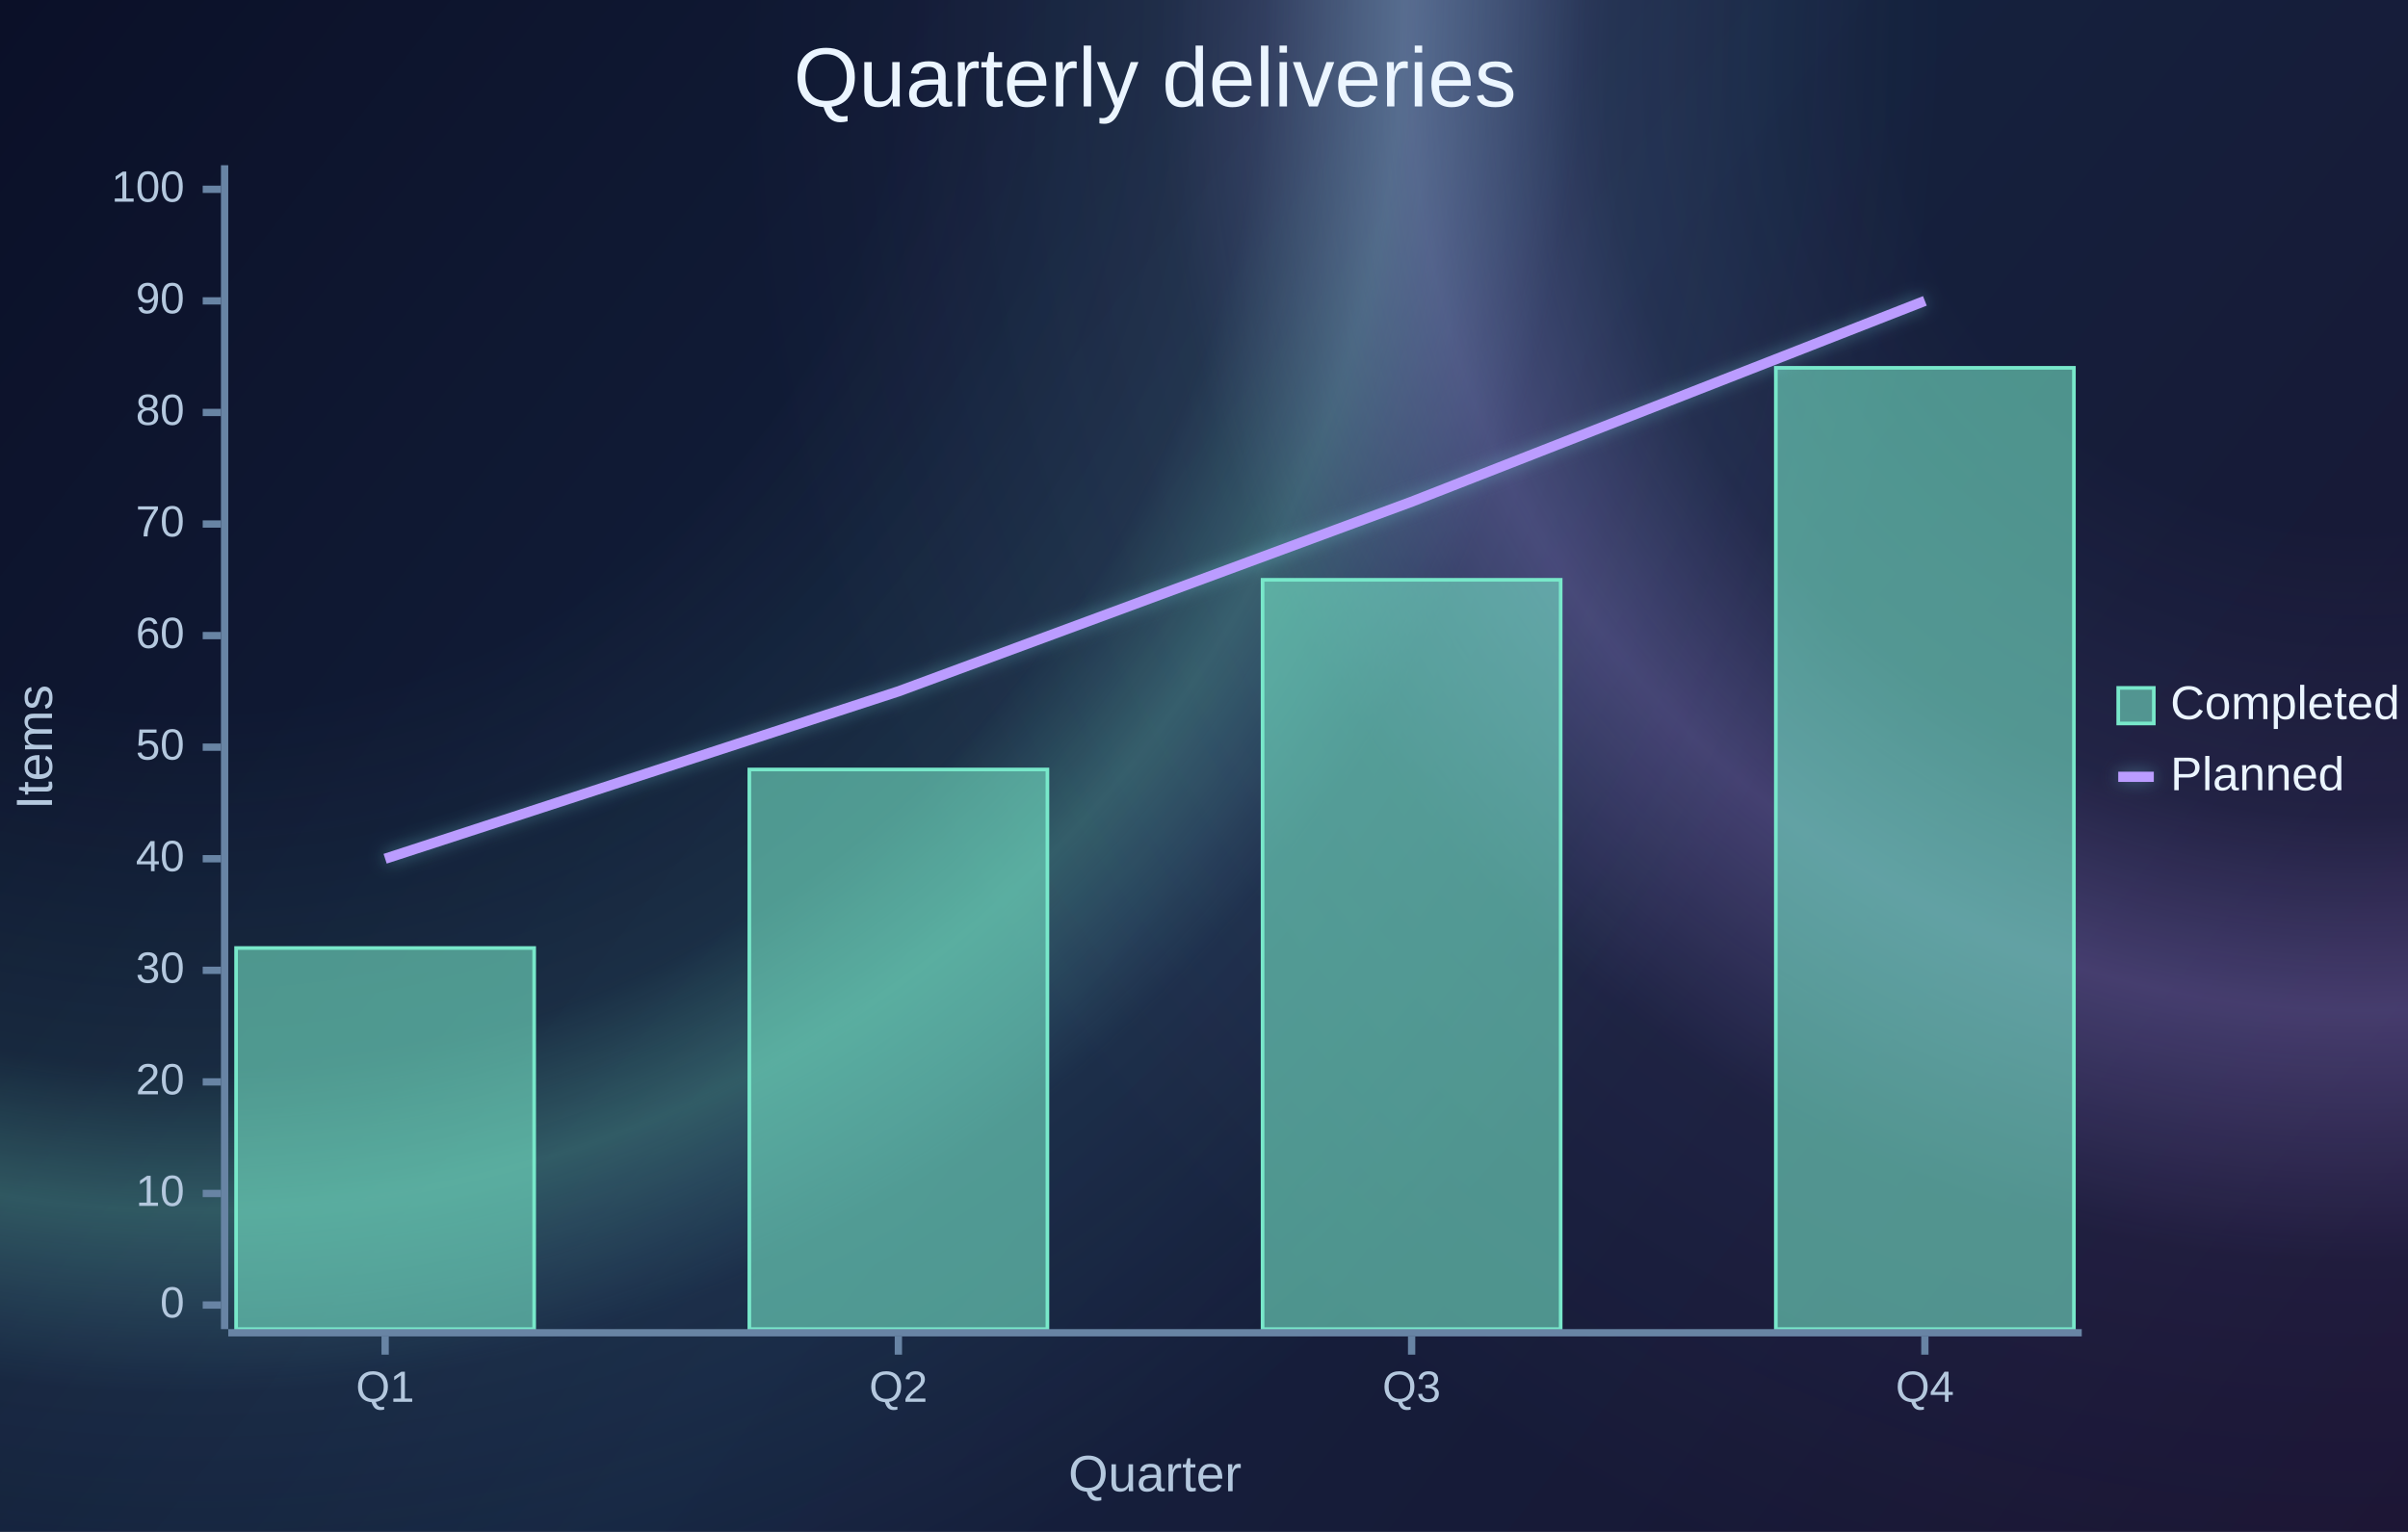
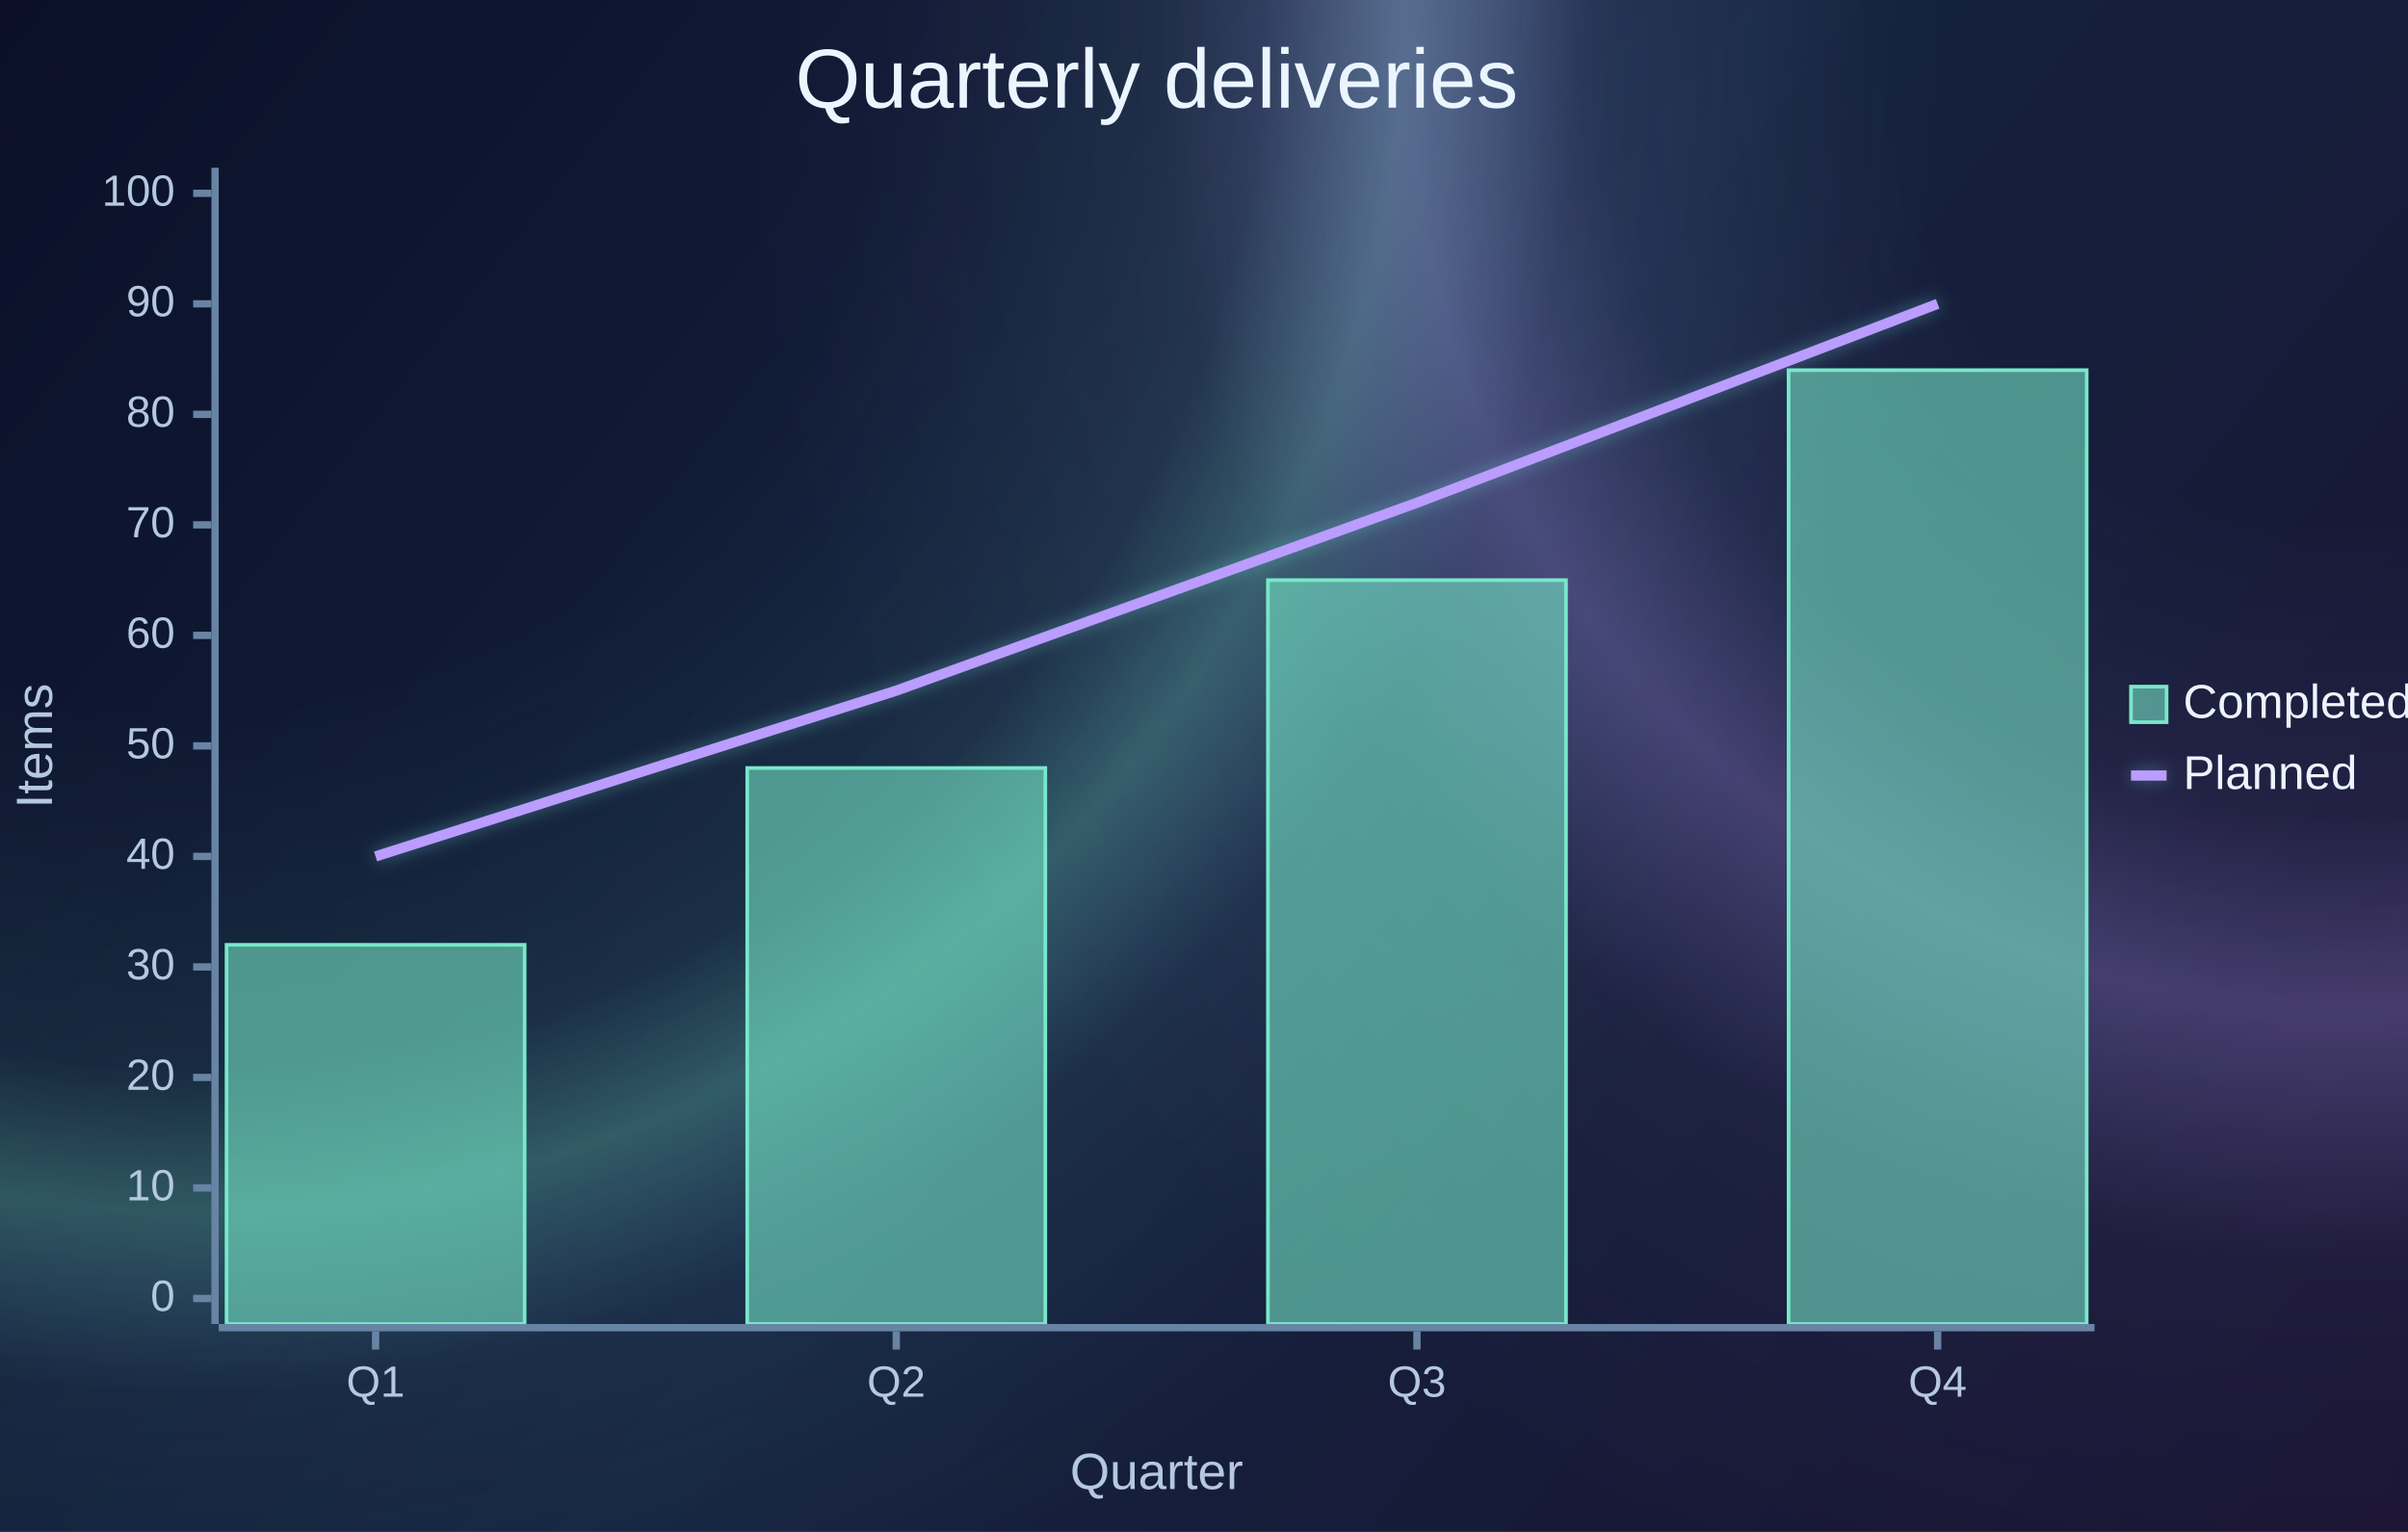
- <svg xmlns="http://www.w3.org/2000/svg" id="theme-aurora-xychart" width="100%" viewBox="0 0 660 420" style="max-width: 660px;" role="graphics-document document" aria-roledescription="xychart">
+ <svg xmlns="http://www.w3.org/2000/svg" id="xychart" width="100%" viewBox="0 0 660 420" style="max-width: 660px;" role="graphics-document document" aria-roledescription="xychart">
  <defs>
-     <linearGradient id="theme-aurora-xychart-merman-theme-canvas-base-gradient" gradientUnits="userSpaceOnUse" x1="23.202" y1="-29.697" x2="636.798" y2="449.697">
+     <linearGradient id="xychart-merman-theme-canvas-base-gradient" gradientUnits="userSpaceOnUse" x1="23.202" y1="-29.697" x2="636.798" y2="449.697">
      <stop offset="0%" stop-color="#0B1028" />
      <stop offset="50%" stop-color="#14223E" />
      <stop offset="100%" stop-color="#191331" />
    </linearGradient>
  </defs>
-   <rect class="merman-theme-canvas-base" data-merman-theme-canvas="base" aria-hidden="true" pointer-events="none" x="0" y="0" width="660" height="420" fill="url(#theme-aurora-xychart-merman-theme-canvas-base-gradient)" />
+   <rect class="merman-theme-canvas-base" data-merman-theme-canvas="base" aria-hidden="true" pointer-events="none" x="0" y="0" width="660" height="420" fill="url(#xychart-merman-theme-canvas-base-gradient)" />
  <defs>
-     <radialGradient id="theme-aurora-xychart-merman-theme-canvas-layer-0-gradient" gradientUnits="userSpaceOnUse" cx="52.8" cy="0" r="553.173">
+     <radialGradient id="xychart-merman-theme-canvas-layer-0-gradient" gradientUnits="userSpaceOnUse" cx="52.8" cy="0" r="553.173">
      <stop offset="0%" stop-color="rgba(120, 232, 202, 0)" />
      <stop offset="35%" stop-color="rgba(120, 232, 202, 0)" />
      <stop offset="53%" stop-color="rgba(120, 232, 202, 0.08)" />
      <stop offset="60%" stop-color="rgba(120, 232, 202, 0.3)" />
      <stop offset="69%" stop-color="rgba(130, 220, 236, 0.07)" />
      <stop offset="87%" stop-color="rgba(130, 220, 236, 0)" />
      <stop offset="100%" stop-color="rgba(130, 220, 236, 0)" />
    </radialGradient>
  </defs>
  <g class="merman-theme-canvas-layer" data-merman-theme-canvas-layer="0" aria-hidden="true" pointer-events="none">
-     <rect x="0" y="0" width="660" height="420" fill="url(#theme-aurora-xychart-merman-theme-canvas-layer-0-gradient)" />
+     <rect x="0" y="0" width="660" height="420" fill="url(#xychart-merman-theme-canvas-layer-0-gradient)" />
  </g>
  <defs>
-     <radialGradient id="theme-aurora-xychart-merman-theme-canvas-layer-1-gradient" gradientUnits="userSpaceOnUse" cx="646.8" cy="16.8" r="531.046">
+     <radialGradient id="xychart-merman-theme-canvas-layer-1-gradient" gradientUnits="userSpaceOnUse" cx="646.8" cy="16.8" r="531.046">
      <stop offset="0%" stop-color="rgba(187, 156, 255, 0)" />
      <stop offset="24%" stop-color="rgba(187, 156, 255, 0)" />
      <stop offset="39%" stop-color="rgba(187, 156, 255, 0.07)" />
      <stop offset="49%" stop-color="rgba(187, 156, 255, 0.28)" />
      <stop offset="62%" stop-color="rgba(187, 156, 255, 0.05)" />
      <stop offset="84%" stop-color="rgba(187, 156, 255, 0)" />
      <stop offset="100%" stop-color="rgba(187, 156, 255, 0)" />
    </radialGradient>
  </defs>
  <g class="merman-theme-canvas-layer" data-merman-theme-canvas-layer="1" aria-hidden="true" pointer-events="none">
-     <rect x="0" y="0" width="660" height="420" fill="url(#theme-aurora-xychart-merman-theme-canvas-layer-1-gradient)" />
+     <rect x="0" y="0" width="660" height="420" fill="url(#xychart-merman-theme-canvas-layer-1-gradient)" />
  </g>
-   <style>#theme-aurora-xychart{font-family:"Avenir Next Condensed", "Arial Narrow", "Helvetica Neue", Arial, "Noto Sans CJK SC", sans-serif;font-size:16px;fill:#333;}@keyframes edge-animation-frame{from{stroke-dashoffset:0;}}@keyframes dash{to{stroke-dashoffset:0;}}#theme-aurora-xychart .edge-animation-slow{stroke-dasharray:9,5!important;stroke-dashoffset:900;animation:dash 50s linear infinite;stroke-linecap:round;}#theme-aurora-xychart .edge-animation-fast{stroke-dasharray:9,5!important;stroke-dashoffset:900;animation:dash 20s linear infinite;stroke-linecap:round;}#theme-aurora-xychart .error-icon{fill:#552222;}#theme-aurora-xychart .error-text{fill:#552222;stroke:#552222;}#theme-aurora-xychart .edge-thickness-normal{stroke-width:1px;}#theme-aurora-xychart .edge-thickness-thick{stroke-width:3.5px;}#theme-aurora-xychart .edge-pattern-solid{stroke-dasharray:0;}#theme-aurora-xychart .edge-thickness-invisible{stroke-width:0;fill:none;}#theme-aurora-xychart .edge-pattern-dashed{stroke-dasharray:3;}#theme-aurora-xychart .edge-pattern-dotted{stroke-dasharray:2;}#theme-aurora-xychart .marker{fill:#333333;stroke:#333333;}#theme-aurora-xychart .marker.cross{stroke:#333333;}#theme-aurora-xychart svg{font-family:"Avenir Next Condensed", "Arial Narrow", "Helvetica Neue", Arial, "Noto Sans CJK SC", sans-serif;font-size:16px;}#theme-aurora-xychart p{margin:0;}#theme-aurora-xychart .node .neo-node{stroke:#9370DB;}#theme-aurora-xychart [data-look="neo"].node rect,#theme-aurora-xychart [data-look="neo"].cluster rect,#theme-aurora-xychart [data-look="neo"].node polygon{stroke:#9370DB;filter:drop-shadow(1px 2px 2px rgba(185, 185, 185, 1));}#theme-aurora-xychart [data-look="neo"].swimlane.cluster rect{filter:none;}#theme-aurora-xychart [data-look="neo"].node path{stroke:#9370DB;stroke-width:1px;}#theme-aurora-xychart [data-look="neo"].node .outer-path{filter:drop-shadow(1px 2px 2px rgba(185, 185, 185, 1));}#theme-aurora-xychart [data-look="neo"].node .neo-line path{stroke:#9370DB;filter:none;}#theme-aurora-xychart [data-look="neo"].node circle{stroke:#9370DB;filter:drop-shadow(1px 2px 2px rgba(185, 185, 185, 1));}#theme-aurora-xychart [data-look="neo"].node circle .state-start{fill:#000000;}#theme-aurora-xychart [data-look="neo"].icon-shape .icon{fill:#9370DB;filter:drop-shadow(1px 2px 2px rgba(185, 185, 185, 1));}#theme-aurora-xychart [data-look="neo"].icon-shape .icon-neo path{stroke:#9370DB;filter:drop-shadow(1px 2px 2px rgba(185, 185, 185, 1));}#theme-aurora-xychart :root{--mermaid-font-family:"Avenir Next Condensed", "Arial Narrow", "Helvetica Neue", Arial, "Noto Sans CJK SC", sans-serif;}</style>
+   <style>#xychart{font-family:"Avenir Next Condensed", "Arial Narrow", "Helvetica Neue", Arial, "Noto Sans CJK SC", sans-serif;font-size:16px;fill:#333;}@keyframes edge-animation-frame{from{stroke-dashoffset:0;}}@keyframes dash{to{stroke-dashoffset:0;}}#xychart .edge-animation-slow{stroke-dasharray:9,5!important;stroke-dashoffset:900;animation:dash 50s linear infinite;stroke-linecap:round;}#xychart .edge-animation-fast{stroke-dasharray:9,5!important;stroke-dashoffset:900;animation:dash 20s linear infinite;stroke-linecap:round;}#xychart .error-icon{fill:#552222;}#xychart .error-text{fill:#552222;stroke:#552222;}#xychart .edge-thickness-normal{stroke-width:1px;}#xychart .edge-thickness-thick{stroke-width:3.5px;}#xychart .edge-pattern-solid{stroke-dasharray:0;}#xychart .edge-thickness-invisible{stroke-width:0;fill:none;}#xychart .edge-pattern-dashed{stroke-dasharray:3;}#xychart .edge-pattern-dotted{stroke-dasharray:2;}#xychart .marker{fill:#333333;stroke:#333333;}#xychart .marker.cross{stroke:#333333;}#xychart svg{font-family:"Avenir Next Condensed", "Arial Narrow", "Helvetica Neue", Arial, "Noto Sans CJK SC", sans-serif;font-size:16px;}#xychart p{margin:0;}#xychart .node .neo-node{stroke:#9370DB;}#xychart [data-look="neo"].node rect,#xychart [data-look="neo"].cluster rect,#xychart [data-look="neo"].node polygon{stroke:#9370DB;filter:drop-shadow(1px 2px 2px rgba(185, 185, 185, 1));}#xychart [data-look="neo"].swimlane.cluster rect{filter:none;}#xychart [data-look="neo"].node path{stroke:#9370DB;stroke-width:1px;}#xychart [data-look="neo"].node .outer-path{filter:drop-shadow(1px 2px 2px rgba(185, 185, 185, 1));}#xychart [data-look="neo"].node .neo-line path{stroke:#9370DB;filter:none;}#xychart [data-look="neo"].node circle{stroke:#9370DB;filter:drop-shadow(1px 2px 2px rgba(185, 185, 185, 1));}#xychart [data-look="neo"].node circle .state-start{fill:#000000;}#xychart [data-look="neo"].icon-shape .icon{fill:#9370DB;filter:drop-shadow(1px 2px 2px rgba(185, 185, 185, 1));}#xychart [data-look="neo"].icon-shape .icon-neo path{stroke:#9370DB;filter:drop-shadow(1px 2px 2px rgba(185, 185, 185, 1));}#xychart :root{--mermaid-font-family:"Avenir Next Condensed", "Arial Narrow", "Helvetica Neue", Arial, "Noto Sans CJK SC", sans-serif;}</style>
  <g />
  <g class="main">
    <rect width="660" height="420" class="background" fill="none" />
    <g class="chart-title">
-       <text x="0" y="0" fill="#EBF5FF" font-size="23" font-weight="500" dominant-baseline="middle" text-anchor="middle" transform="translate(316.57, 22.65) rotate(0)">Quarterly deliveries</text>
+       <text x="0" y="0" fill="#EBF5FF" font-size="23" font-weight="500" dominant-baseline="middle" text-anchor="middle" transform="translate(317.0121, 23) rotate(0)">Quarterly deliveries</text>
    </g>
    <g class="plot">
      <g class="bar-plot-0">
-         <rect x="64.71" y="259.912" width="81.7" height="104.488" fill="#78E8CA" stroke="#78E8CA" stroke-width="1" fill-opacity="0.58" />
-         <rect x="205.383" y="210.968" width="81.7" height="153.432" fill="#78E8CA" stroke="#78E8CA" stroke-width="1" fill-opacity="0.58" />
-         <rect x="346.057" y="158.965" width="81.7" height="205.435" fill="#78E8CA" stroke="#78E8CA" stroke-width="1" fill-opacity="0.58" />
-         <rect x="486.73" y="100.844" width="81.7" height="263.556" fill="#78E8CA" stroke="#78E8CA" stroke-width="1" fill-opacity="0.58" />
+         <rect x="62.095" y="259.04" width="81.7" height="103.96" fill="#78E8CA" stroke="#78E8CA" stroke-width="1" fill-opacity="0.58" />
+         <rect x="204.807" y="210.56" width="81.7" height="152.44" fill="#78E8CA" stroke="#78E8CA" stroke-width="1" fill-opacity="0.58" />
+         <rect x="347.518" y="159.05" width="81.7" height="203.95" fill="#78E8CA" stroke="#78E8CA" stroke-width="1" fill-opacity="0.58" />
+         <rect x="490.229" y="101.48" width="81.7" height="261.52" fill="#78E8CA" stroke="#78E8CA" stroke-width="1" fill-opacity="0.58" />
      </g>
      <g class="line-plot-1">
        <defs>
-           <filter id="theme-aurora-xychart-xychart-series-1-terminal-11-theme-effect-design-effect-1" filterUnits="userSpaceOnUse" x="91.16" y="68.09" width="450.82" height="181.75" color-interpolation-filters="sRGB">
+           <filter id="xychart-xychart-series-1-terminal-11-theme-effect-design-effect-1" filterUnits="userSpaceOnUse" x="88.545" y="68.9" width="456.934" height="180.3" color-interpolation-filters="sRGB">
            <feGaussianBlur in="SourceAlpha" stdDeviation="2.2" result="merman-shadow-0-blur" />
            <feFlood flood-color="rgba(130, 220, 236, 0.4)" result="merman-shadow-0-flood" />
            <feComposite in="merman-shadow-0-flood" in2="merman-shadow-0-blur" operator="in" result="merman-shadow-0-shadow" />
            <feMerge result="merman-shadow-stack-result">
              <feMergeNode in="merman-shadow-0-shadow" />
              <feMergeNode in="SourceGraphic" />
            </feMerge>
          </filter>
        </defs>
-         <path d="M105.56,235.44L246.233,189.555L386.907,137.552L527.58,82.49" fill="none" stroke="#BB9CFF" stroke-width="2.8" filter="url(#theme-aurora-xychart-xychart-series-1-terminal-11-theme-effect-design-effect-1)" />
+         <path d="M102.945,234.8L245.657,189.35L388.368,137.84L531.079,83.3" fill="none" stroke="#BB9CFF" stroke-width="2.8" filter="url(#xychart-xychart-series-1-terminal-11-theme-effect-design-effect-1)" />
      </g>
    </g>
    <g class="legend">
      <g class="markers">
-         <rect x="580.58" y="188.6" width="9.75" height="9.75" fill="#78E8CA" stroke="#78E8CA" stroke-width="1" fill-opacity="0.58" />
+         <rect x="584.079" y="188.25" width="9.75" height="9.75" fill="#78E8CA" stroke="#78E8CA" stroke-width="1" fill-opacity="0.58" />
        <defs>
-           <filter id="theme-aurora-xychart-xychart-series-1-terminal-15-theme-effect-design-effect-1" filterUnits="userSpaceOnUse" x="566.18" y="198.575" width="38.55" height="28.8" color-interpolation-filters="sRGB">
+           <filter id="xychart-xychart-series-1-terminal-15-theme-effect-design-effect-1" filterUnits="userSpaceOnUse" x="569.679" y="198.225" width="38.55" height="28.8" color-interpolation-filters="sRGB">
            <feGaussianBlur in="SourceAlpha" stdDeviation="2.2" result="merman-shadow-0-blur" />
            <feFlood flood-color="rgba(130, 220, 236, 0.4)" result="merman-shadow-0-flood" />
            <feComposite in="merman-shadow-0-flood" in2="merman-shadow-0-blur" operator="in" result="merman-shadow-0-shadow" />
            <feMerge result="merman-shadow-stack-result">
              <feMergeNode in="merman-shadow-0-shadow" />
              <feMergeNode in="SourceGraphic" />
            </feMerge>
          </filter>
        </defs>
-         <path d="M 580.58,212.975 L 590.33,212.975" fill="none" stroke="#BB9CFF" stroke-width="2.8" filter="url(#theme-aurora-xychart-xychart-series-1-terminal-15-theme-effect-design-effect-1)" />
+         <path d="M 584.079,212.625 L 593.829,212.625" fill="none" stroke="#BB9CFF" stroke-width="2.8" filter="url(#xychart-xychart-series-1-terminal-15-theme-effect-design-effect-1)" />
      </g>
      <g class="label">
-         <text x="0" y="0" fill="#EBF5FF" font-size="13" dominant-baseline="middle" text-anchor="start" transform="translate(594.88, 193.475) rotate(0)">Completed</text>
-         <text x="0" y="0" fill="#EBF5FF" font-size="13" dominant-baseline="middle" text-anchor="start" transform="translate(594.88, 212.975) rotate(0)">Planned</text>
+         <text x="0" y="0" fill="#EBF5FF" font-size="13" dominant-baseline="middle" text-anchor="start" transform="translate(598.3789, 193.125) rotate(0)">Completed</text>
+         <text x="0" y="0" fill="#EBF5FF" font-size="13" dominant-baseline="middle" text-anchor="start" transform="translate(598.3789, 212.625) rotate(0)">Planned</text>
      </g>
    </g>
    <g class="bottom-axis">
      <g class="axis-line">
-         <path d="M 62.56,365.4 L 570.58,365.4" fill="none" stroke="#6884A4" stroke-width="2" />
+         <path d="M 59.945,364 L 574.079,364" fill="none" stroke="#6884A4" stroke-width="2" />
      </g>
      <g class="label">
-         <text x="0" y="0" fill="#B4C8DE" font-size="12" dominant-baseline="text-before-edge" text-anchor="middle" transform="translate(105.56, 376.4) rotate(0)">Q1</text>
-         <text x="0" y="0" fill="#B4C8DE" font-size="12" dominant-baseline="text-before-edge" text-anchor="middle" transform="translate(246.2333, 376.4) rotate(0)">Q2</text>
-         <text x="0" y="0" fill="#B4C8DE" font-size="12" dominant-baseline="text-before-edge" text-anchor="middle" transform="translate(386.9067, 376.4) rotate(0)">Q3</text>
-         <text x="0" y="0" fill="#B4C8DE" font-size="12" dominant-baseline="text-before-edge" text-anchor="middle" transform="translate(527.58, 376.4) rotate(0)">Q4</text>
+         <text x="0" y="0" fill="#B4C8DE" font-size="12" dominant-baseline="text-before-edge" text-anchor="middle" transform="translate(102.9453, 375) rotate(0)">Q1</text>
+         <text x="0" y="0" fill="#B4C8DE" font-size="12" dominant-baseline="text-before-edge" text-anchor="middle" transform="translate(245.6565, 375) rotate(0)">Q2</text>
+         <text x="0" y="0" fill="#B4C8DE" font-size="12" dominant-baseline="text-before-edge" text-anchor="middle" transform="translate(388.3677, 375) rotate(0)">Q3</text>
+         <text x="0" y="0" fill="#B4C8DE" font-size="12" dominant-baseline="text-before-edge" text-anchor="middle" transform="translate(531.0789, 375) rotate(0)">Q4</text>
      </g>
      <g class="ticks">
-         <path d="M 105.56,366.4 L 105.56,371.4" fill="none" stroke="#6884A4" stroke-width="2" />
-         <path d="M 246.233,366.4 L 246.233,371.4" fill="none" stroke="#6884A4" stroke-width="2" />
-         <path d="M 386.907,366.4 L 386.907,371.4" fill="none" stroke="#6884A4" stroke-width="2" />
-         <path d="M 527.58,366.4 L 527.58,371.4" fill="none" stroke="#6884A4" stroke-width="2" />
+         <path d="M 102.945,365 L 102.945,370" fill="none" stroke="#6884A4" stroke-width="2" />
+         <path d="M 245.657,365 L 245.657,370" fill="none" stroke="#6884A4" stroke-width="2" />
+         <path d="M 388.368,365 L 388.368,370" fill="none" stroke="#6884A4" stroke-width="2" />
+         <path d="M 531.079,365 L 531.079,370" fill="none" stroke="#6884A4" stroke-width="2" />
      </g>
      <g class="title">
-         <text x="0" y="0" fill="#B4C8DE" font-size="14" dominant-baseline="text-before-edge" text-anchor="middle" transform="translate(316.57, 399.6) rotate(0)">Quarter</text>
+         <text x="0" y="0" fill="#B4C8DE" font-size="14" dominant-baseline="text-before-edge" text-anchor="middle" transform="translate(317.0121, 399) rotate(0)">Quarter</text>
      </g>
    </g>
    <g class="left-axis">
      <g class="axisl-line">
-         <path d="M 61.56,45.3 L 61.56,364.4 " fill="none" stroke="#6884A4" stroke-width="2" />
+         <path d="M 58.945,46 L 58.945,363 " fill="none" stroke="#6884A4" stroke-width="2" />
      </g>
      <g class="label">
-         <text x="0" y="0" fill="#B4C8DE" font-size="12" dominant-baseline="middle" text-anchor="end" transform="translate(50.56, 51.9) rotate(0)">100</text>
-         <text x="0" y="0" fill="#B4C8DE" font-size="12" dominant-baseline="middle" text-anchor="end" transform="translate(50.56, 82.49) rotate(0)">90</text>
-         <text x="0" y="0" fill="#B4C8DE" font-size="12" dominant-baseline="middle" text-anchor="end" transform="translate(50.56, 113.08) rotate(0)">80</text>
-         <text x="0" y="0" fill="#B4C8DE" font-size="12" dominant-baseline="middle" text-anchor="end" transform="translate(50.56, 143.67) rotate(0)">70</text>
-         <text x="0" y="0" fill="#B4C8DE" font-size="12" dominant-baseline="middle" text-anchor="end" transform="translate(50.56, 174.26) rotate(0)">60</text>
-         <text x="0" y="0" fill="#B4C8DE" font-size="12" dominant-baseline="middle" text-anchor="end" transform="translate(50.56, 204.85) rotate(0)">50</text>
-         <text x="0" y="0" fill="#B4C8DE" font-size="12" dominant-baseline="middle" text-anchor="end" transform="translate(50.56, 235.44) rotate(0)">40</text>
-         <text x="0" y="0" fill="#B4C8DE" font-size="12" dominant-baseline="middle" text-anchor="end" transform="translate(50.56, 266.03) rotate(0)">30</text>
-         <text x="0" y="0" fill="#B4C8DE" font-size="12" dominant-baseline="middle" text-anchor="end" transform="translate(50.56, 296.62) rotate(0)">20</text>
-         <text x="0" y="0" fill="#B4C8DE" font-size="12" dominant-baseline="middle" text-anchor="end" transform="translate(50.56, 327.21) rotate(0)">10</text>
-         <text x="0" y="0" fill="#B4C8DE" font-size="12" dominant-baseline="middle" text-anchor="end" transform="translate(50.56, 357.8) rotate(0)">0</text>
+         <text x="0" y="0" fill="#B4C8DE" font-size="12" dominant-baseline="middle" text-anchor="end" transform="translate(47.94531, 53) rotate(0)">100</text>
+         <text x="0" y="0" fill="#B4C8DE" font-size="12" dominant-baseline="middle" text-anchor="end" transform="translate(47.94531, 83.3) rotate(0)">90</text>
+         <text x="0" y="0" fill="#B4C8DE" font-size="12" dominant-baseline="middle" text-anchor="end" transform="translate(47.94531, 113.6) rotate(0)">80</text>
+         <text x="0" y="0" fill="#B4C8DE" font-size="12" dominant-baseline="middle" text-anchor="end" transform="translate(47.94531, 143.9) rotate(0)">70</text>
+         <text x="0" y="0" fill="#B4C8DE" font-size="12" dominant-baseline="middle" text-anchor="end" transform="translate(47.94531, 174.2) rotate(0)">60</text>
+         <text x="0" y="0" fill="#B4C8DE" font-size="12" dominant-baseline="middle" text-anchor="end" transform="translate(47.94531, 204.5) rotate(0)">50</text>
+         <text x="0" y="0" fill="#B4C8DE" font-size="12" dominant-baseline="middle" text-anchor="end" transform="translate(47.94531, 234.8) rotate(0)">40</text>
+         <text x="0" y="0" fill="#B4C8DE" font-size="12" dominant-baseline="middle" text-anchor="end" transform="translate(47.94531, 265.1) rotate(0)">30</text>
+         <text x="0" y="0" fill="#B4C8DE" font-size="12" dominant-baseline="middle" text-anchor="end" transform="translate(47.94531, 295.4) rotate(0)">20</text>
+         <text x="0" y="0" fill="#B4C8DE" font-size="12" dominant-baseline="middle" text-anchor="end" transform="translate(47.94531, 325.7) rotate(0)">10</text>
+         <text x="0" y="0" fill="#B4C8DE" font-size="12" dominant-baseline="middle" text-anchor="end" transform="translate(47.94531, 356) rotate(0)">0</text>
      </g>
      <g class="ticks">
-         <path d="M 60.56,51.9 L 55.56,51.9" fill="none" stroke="#6884A4" stroke-width="2" />
-         <path d="M 60.56,82.49 L 55.56,82.49" fill="none" stroke="#6884A4" stroke-width="2" />
-         <path d="M 60.56,113.08 L 55.56,113.08" fill="none" stroke="#6884A4" stroke-width="2" />
-         <path d="M 60.56,143.67 L 55.56,143.67" fill="none" stroke="#6884A4" stroke-width="2" />
-         <path d="M 60.56,174.26 L 55.56,174.26" fill="none" stroke="#6884A4" stroke-width="2" />
-         <path d="M 60.56,204.85 L 55.56,204.85" fill="none" stroke="#6884A4" stroke-width="2" />
-         <path d="M 60.56,235.44 L 55.56,235.44" fill="none" stroke="#6884A4" stroke-width="2" />
-         <path d="M 60.56,266.03 L 55.56,266.03" fill="none" stroke="#6884A4" stroke-width="2" />
-         <path d="M 60.56,296.62 L 55.56,296.62" fill="none" stroke="#6884A4" stroke-width="2" />
-         <path d="M 60.56,327.21 L 55.56,327.21" fill="none" stroke="#6884A4" stroke-width="2" />
-         <path d="M 60.56,357.8 L 55.56,357.8" fill="none" stroke="#6884A4" stroke-width="2" />
+         <path d="M 57.945,53 L 52.945,53" fill="none" stroke="#6884A4" stroke-width="2" />
+         <path d="M 57.945,83.3 L 52.945,83.3" fill="none" stroke="#6884A4" stroke-width="2" />
+         <path d="M 57.945,113.6 L 52.945,113.6" fill="none" stroke="#6884A4" stroke-width="2" />
+         <path d="M 57.945,143.9 L 52.945,143.9" fill="none" stroke="#6884A4" stroke-width="2" />
+         <path d="M 57.945,174.2 L 52.945,174.2" fill="none" stroke="#6884A4" stroke-width="2" />
+         <path d="M 57.945,204.5 L 52.945,204.5" fill="none" stroke="#6884A4" stroke-width="2" />
+         <path d="M 57.945,234.8 L 52.945,234.8" fill="none" stroke="#6884A4" stroke-width="2" />
+         <path d="M 57.945,265.1 L 52.945,265.1" fill="none" stroke="#6884A4" stroke-width="2" />
+         <path d="M 57.945,295.4 L 52.945,295.4" fill="none" stroke="#6884A4" stroke-width="2" />
+         <path d="M 57.945,325.7 L 52.945,325.7" fill="none" stroke="#6884A4" stroke-width="2" />
+         <path d="M 57.945,356 L 52.945,356" fill="none" stroke="#6884A4" stroke-width="2" />
      </g>
      <g class="title">
-         <text x="0" y="0" fill="#B4C8DE" font-size="14" dominant-baseline="text-before-edge" text-anchor="middle" transform="translate(5, 204.85) rotate(270)">Items</text>
+         <text x="0" y="0" fill="#B4C8DE" font-size="14" dominant-baseline="text-before-edge" text-anchor="middle" transform="translate(5, 204.5) rotate(270)">Items</text>
      </g>
    </g>
  </g>
  <g class="mermaid-tmp-group" />
</svg>
